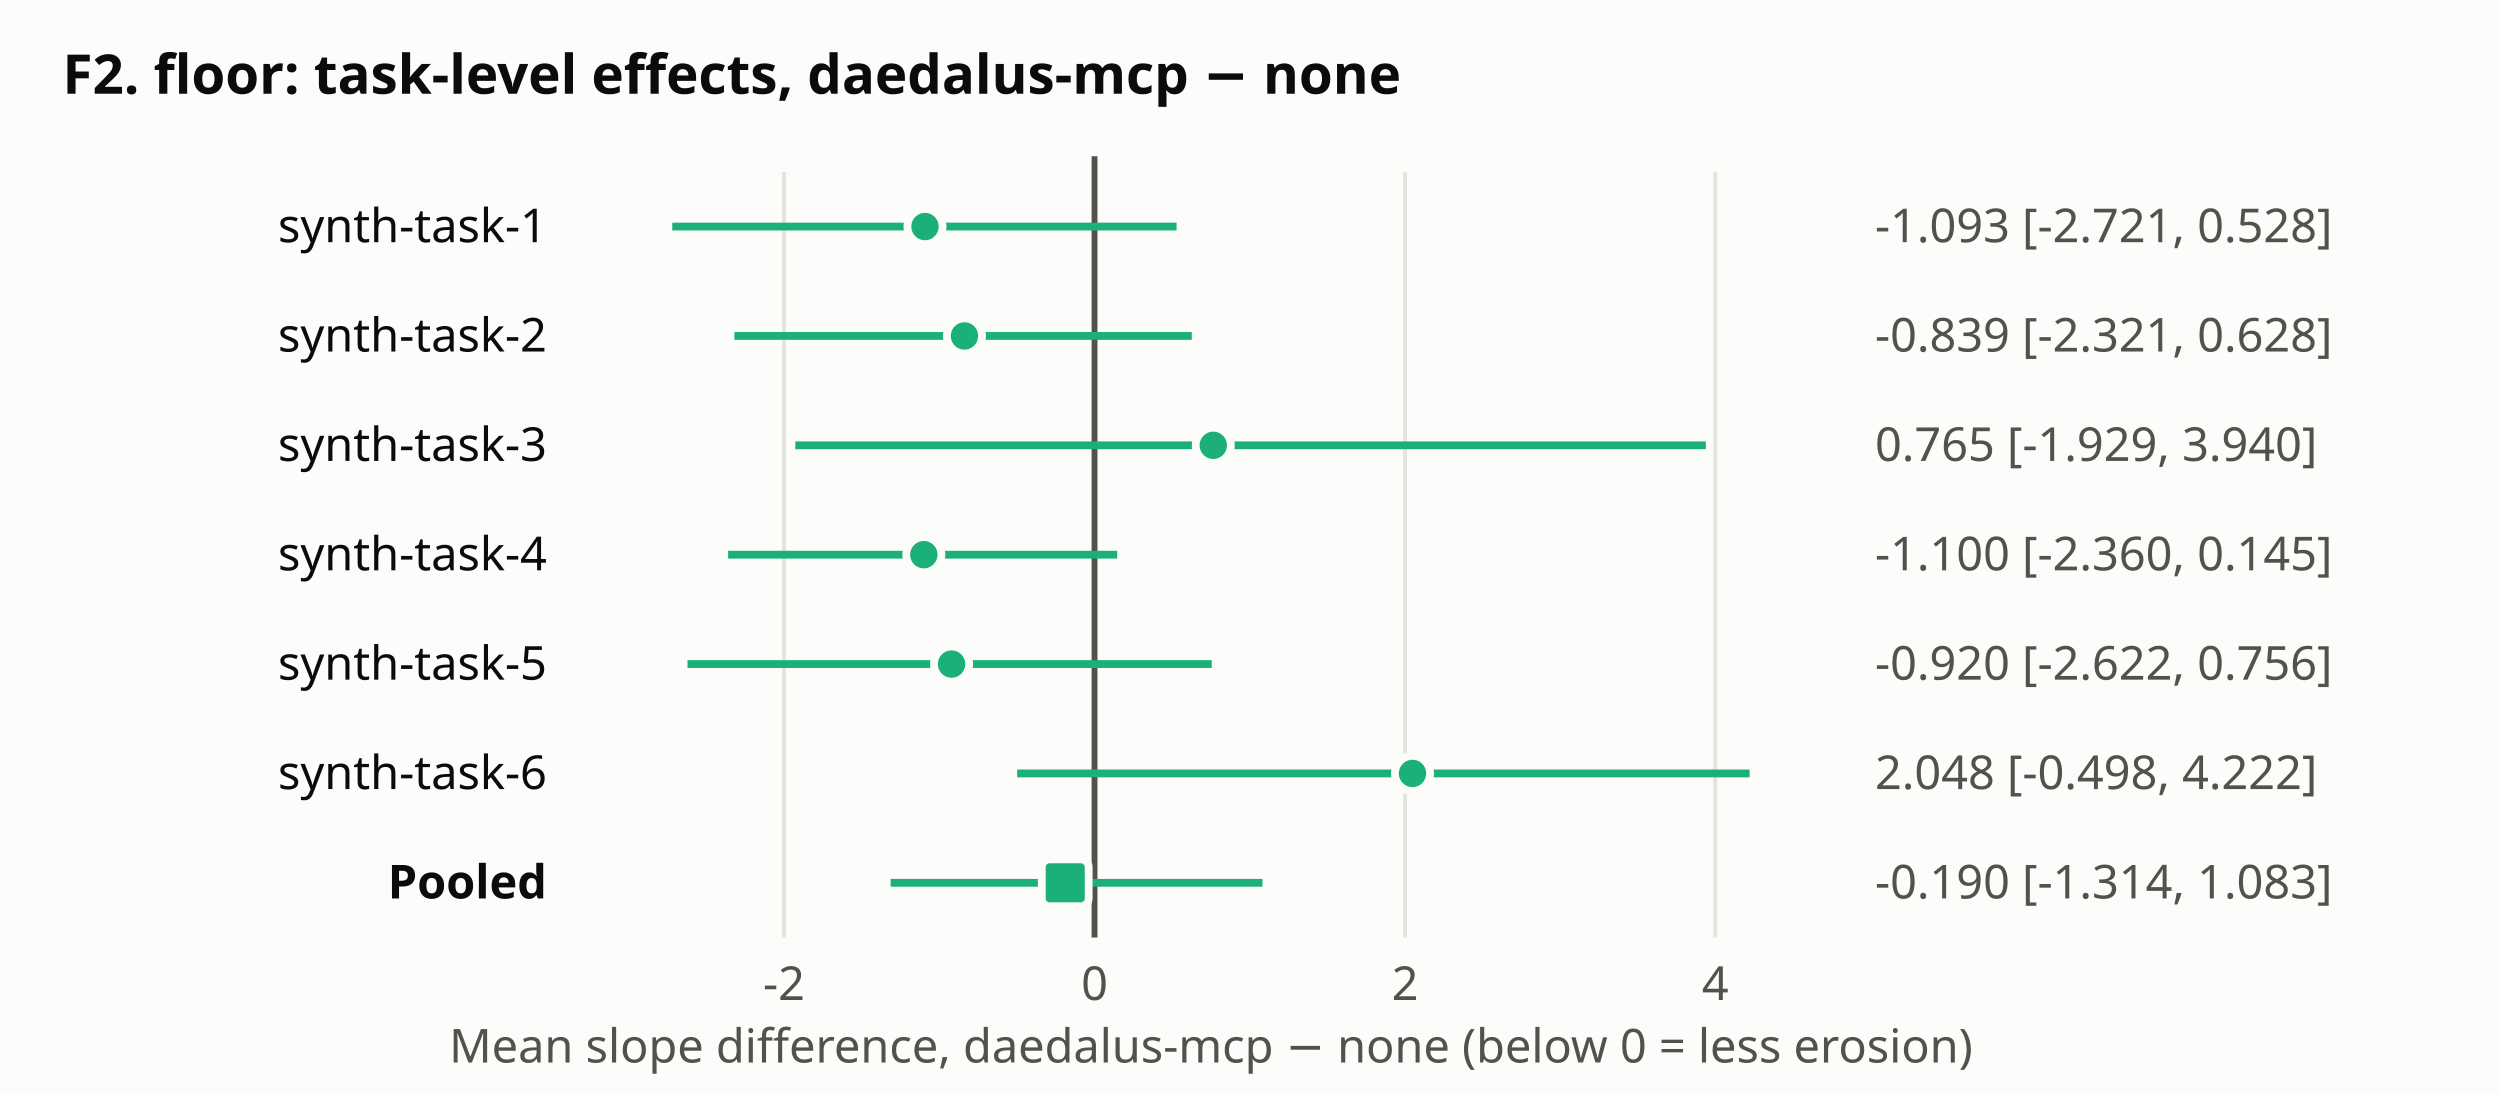
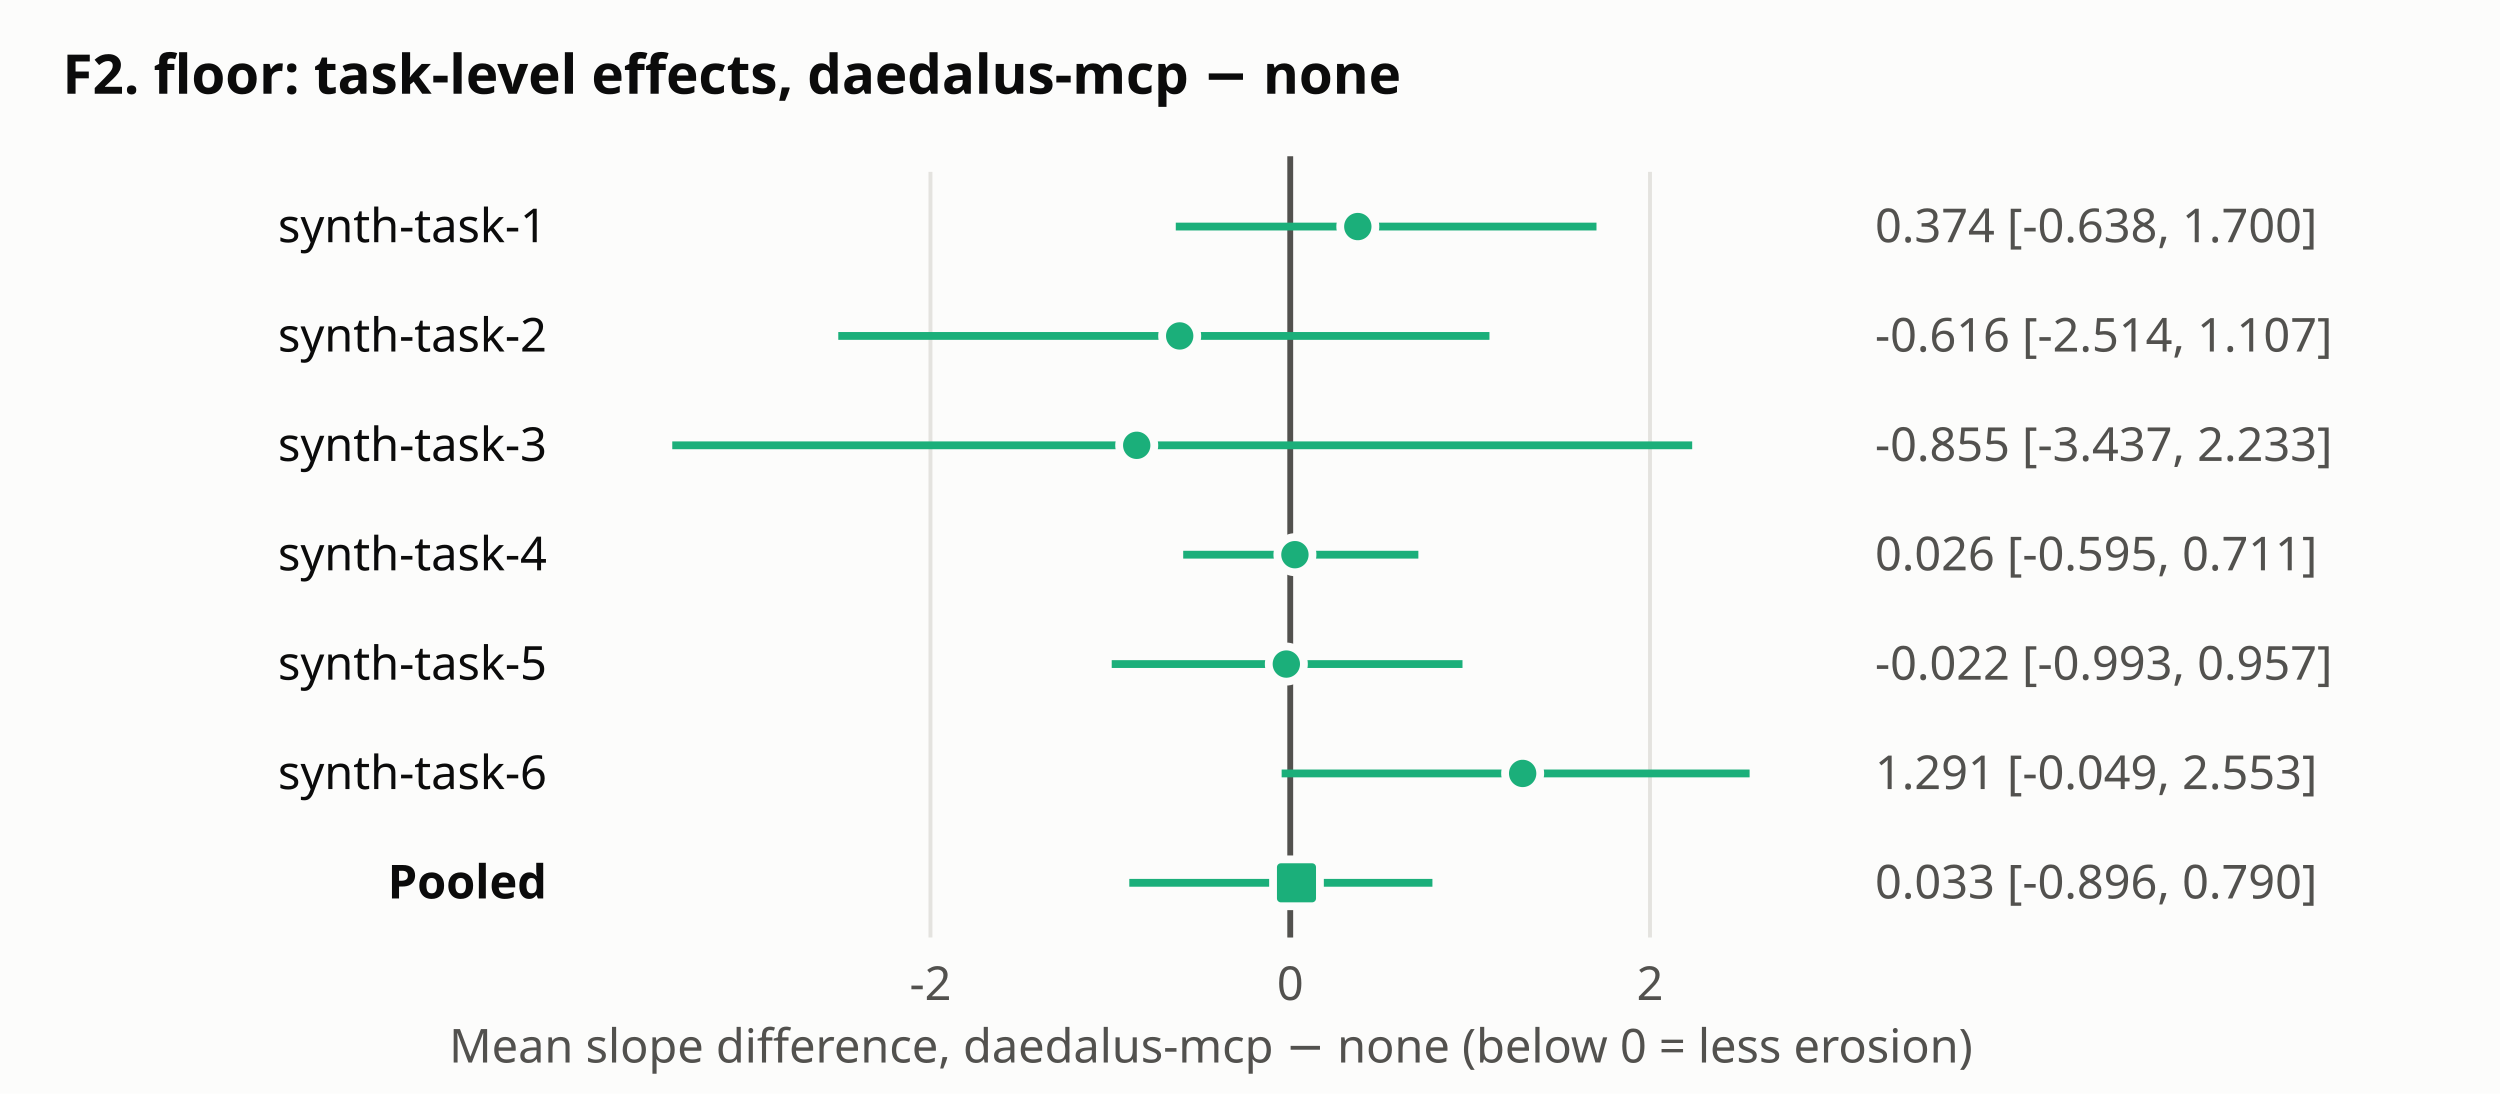
<svg xmlns="http://www.w3.org/2000/svg" viewBox="0 0 640 280" width="640" height="280" role="img" aria-label="F2. floor: task-level effects, daedalus-mcp − none" font-family="system-ui, sans-serif" font-size="12">
  <rect width="100%" height="100%" fill="#fcfcfb" />
  <text x="16" y="24" fill="#0b0b0b" font-size="14" font-weight="600">F2. floor: task-level effects, daedalus-mcp − none</text>
-   <line x1="200.7" x2="200.7" y1="44" y2="240" stroke="#e4e3df" />
-   <text x="200.7" y="256" text-anchor="middle" fill="#52514e">-2</text>
-   <line x1="280.2" x2="280.2" y1="44" y2="240" stroke="#e4e3df" />
-   <text x="280.2" y="256" text-anchor="middle" fill="#52514e">0</text>
-   <line x1="359.7" x2="359.7" y1="44" y2="240" stroke="#e4e3df" />
-   <text x="359.7" y="256" text-anchor="middle" fill="#52514e">2</text>
-   <line x1="439.1" x2="439.1" y1="44" y2="240" stroke="#e4e3df" />
-   <text x="439.1" y="256" text-anchor="middle" fill="#52514e">4</text>
-   <line x1="280.2" x2="280.2" y1="40" y2="240" stroke="#52514e" stroke-width="1.5" />
+   <line x1="238.2" x2="238.2" y1="44" y2="240" stroke="#e4e3df" />
+   <text x="238.2" y="256" text-anchor="middle" fill="#52514e">-2</text>
+   <line x1="330.3" x2="330.3" y1="44" y2="240" stroke="#e4e3df" />
+   <text x="330.3" y="256" text-anchor="middle" fill="#52514e">0</text>
+   <line x1="422.4" x2="422.4" y1="44" y2="240" stroke="#e4e3df" />
+   <text x="422.4" y="256" text-anchor="middle" fill="#52514e">2</text>
+   <line x1="330.3" x2="330.3" y1="40" y2="240" stroke="#52514e" stroke-width="1.5" />
  <text x="310" y="272" text-anchor="middle" fill="#52514e">Mean slope difference, daedalus-mcp − none (below 0 = less erosion)</text>
  <text x="140" y="62.0" text-anchor="end" fill="#0b0b0b">synth-task-1</text>
-   <line x1="172.1" x2="301.2" y1="58.0" y2="58.0" stroke="#1baf7a" stroke-width="2" />
-   <circle cx="236.8" cy="58.0" r="4.5" fill="#1baf7a" stroke="#fcfcfb" stroke-width="2" />
-   <text x="480" y="62.0" fill="#52514e">-1.093 [-2.721, 0.528]</text>
+   <line x1="301.0" x2="408.7" y1="58.0" y2="58.0" stroke="#1baf7a" stroke-width="2" />
+   <circle cx="347.6" cy="58.0" r="4.5" fill="#1baf7a" stroke="#fcfcfb" stroke-width="2" />
+   <text x="480" y="62.0" fill="#52514e">0.374 [-0.638, 1.700]</text>
  <text x="140" y="90.0" text-anchor="end" fill="#0b0b0b">synth-task-2</text>
-   <line x1="188.0" x2="305.1" y1="86.0" y2="86.0" stroke="#1baf7a" stroke-width="2" />
-   <circle cx="246.9" cy="86.0" r="4.5" fill="#1baf7a" stroke="#fcfcfb" stroke-width="2" />
-   <text x="480" y="90.0" fill="#52514e">-0.839 [-2.321, 0.628]</text>
+   <line x1="214.6" x2="381.3" y1="86.0" y2="86.0" stroke="#1baf7a" stroke-width="2" />
+   <circle cx="302.0" cy="86.0" r="4.5" fill="#1baf7a" stroke="#fcfcfb" stroke-width="2" />
+   <text x="480" y="90.0" fill="#52514e">-0.616 [-2.514, 1.107]</text>
  <text x="140" y="118.0" text-anchor="end" fill="#0b0b0b">synth-task-3</text>
-   <line x1="203.6" x2="436.7" y1="114.0" y2="114.0" stroke="#1baf7a" stroke-width="2" />
-   <circle cx="310.6" cy="114.0" r="4.5" fill="#1baf7a" stroke="#fcfcfb" stroke-width="2" />
-   <text x="480" y="118.0" fill="#52514e">0.765 [-1.929, 3.940]</text>
+   <line x1="172.1" x2="433.2" y1="114.0" y2="114.0" stroke="#1baf7a" stroke-width="2" />
+   <circle cx="291.0" cy="114.0" r="4.5" fill="#1baf7a" stroke="#fcfcfb" stroke-width="2" />
+   <text x="480" y="118.0" fill="#52514e">-0.855 [-3.437, 2.233]</text>
  <text x="140" y="146.0" text-anchor="end" fill="#0b0b0b">synth-task-4</text>
-   <line x1="186.4" x2="286.0" y1="142.0" y2="142.0" stroke="#1baf7a" stroke-width="2" />
-   <circle cx="236.5" cy="142.0" r="4.5" fill="#1baf7a" stroke="#fcfcfb" stroke-width="2" />
-   <text x="480" y="146.0" fill="#52514e">-1.100 [-2.360, 0.145]</text>
+   <line x1="302.9" x2="363.1" y1="142.0" y2="142.0" stroke="#1baf7a" stroke-width="2" />
+   <circle cx="331.5" cy="142.0" r="4.5" fill="#1baf7a" stroke="#fcfcfb" stroke-width="2" />
+   <text x="480" y="146.0" fill="#52514e">0.026 [-0.595, 0.711]</text>
  <text x="140" y="174.0" text-anchor="end" fill="#0b0b0b">synth-task-5</text>
-   <line x1="176.0" x2="310.2" y1="170.0" y2="170.0" stroke="#1baf7a" stroke-width="2" />
-   <circle cx="243.6" cy="170.0" r="4.5" fill="#1baf7a" stroke="#fcfcfb" stroke-width="2" />
-   <text x="480" y="174.0" fill="#52514e">-0.920 [-2.622, 0.756]</text>
+   <line x1="284.6" x2="374.4" y1="170.0" y2="170.0" stroke="#1baf7a" stroke-width="2" />
+   <circle cx="329.3" cy="170.0" r="4.5" fill="#1baf7a" stroke="#fcfcfb" stroke-width="2" />
+   <text x="480" y="174.0" fill="#52514e">-0.022 [-0.993, 0.957]</text>
  <text x="140" y="202.0" text-anchor="end" fill="#0b0b0b">synth-task-6</text>
-   <line x1="260.4" x2="447.9" y1="198.0" y2="198.0" stroke="#1baf7a" stroke-width="2" />
-   <circle cx="361.6" cy="198.0" r="4.5" fill="#1baf7a" stroke="#fcfcfb" stroke-width="2" />
-   <text x="480" y="202.0" fill="#52514e">2.048 [-0.498, 4.222]</text>
+   <line x1="328.1" x2="447.9" y1="198.0" y2="198.0" stroke="#1baf7a" stroke-width="2" />
+   <circle cx="389.8" cy="198.0" r="4.5" fill="#1baf7a" stroke="#fcfcfb" stroke-width="2" />
+   <text x="480" y="202.0" fill="#52514e">1.291 [-0.049, 2.553]</text>
  <text x="140" y="230.0" text-anchor="end" fill="#0b0b0b" font-weight="600">Pooled</text>
-   <line x1="228.0" x2="323.2" y1="226.0" y2="226.0" stroke="#1baf7a" stroke-width="2" />
-   <rect x="266.7" y="220.0" width="12" height="12" rx="2" fill="#1baf7a" stroke="#fcfcfb" stroke-width="2" />
-   <text x="480" y="230.0" fill="#52514e">-0.190 [-1.314, 1.083]</text>
+   <line x1="289.1" x2="366.7" y1="226.0" y2="226.0" stroke="#1baf7a" stroke-width="2" />
+   <rect x="325.9" y="220.0" width="12" height="12" rx="2" fill="#1baf7a" stroke="#fcfcfb" stroke-width="2" />
+   <text x="480" y="230.0" fill="#52514e">0.033 [-0.896, 0.790]</text>
</svg>
